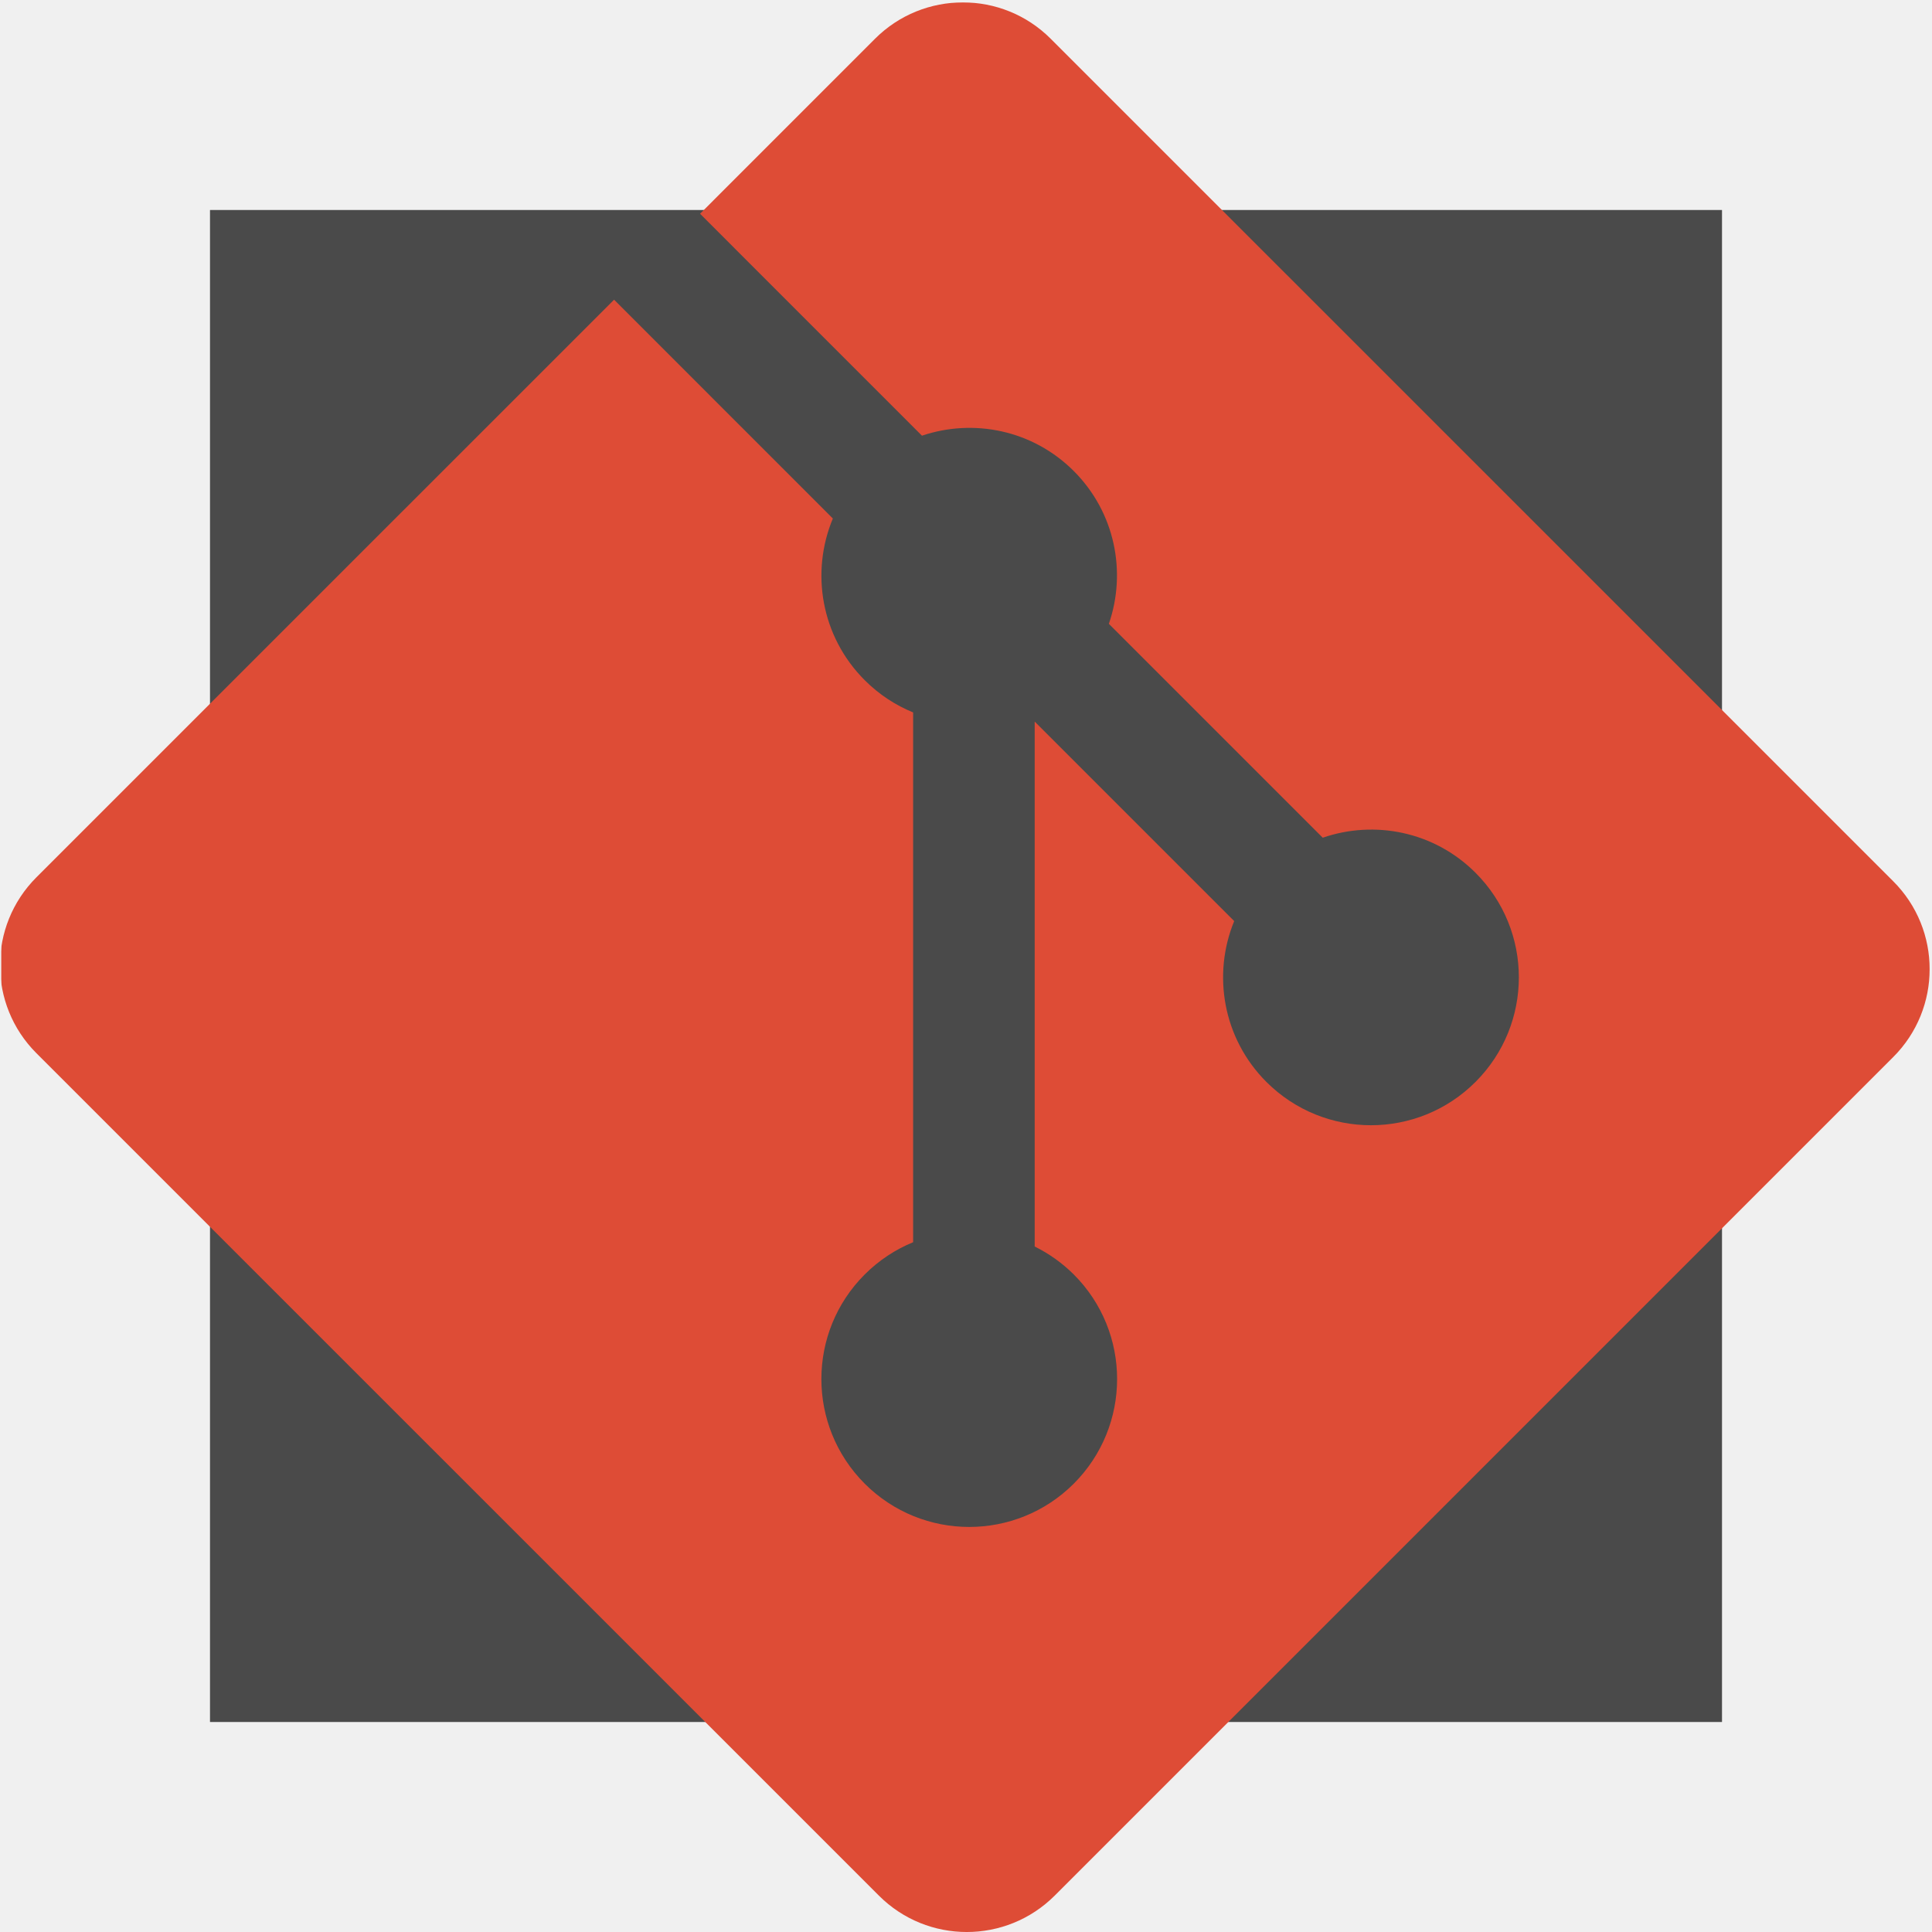
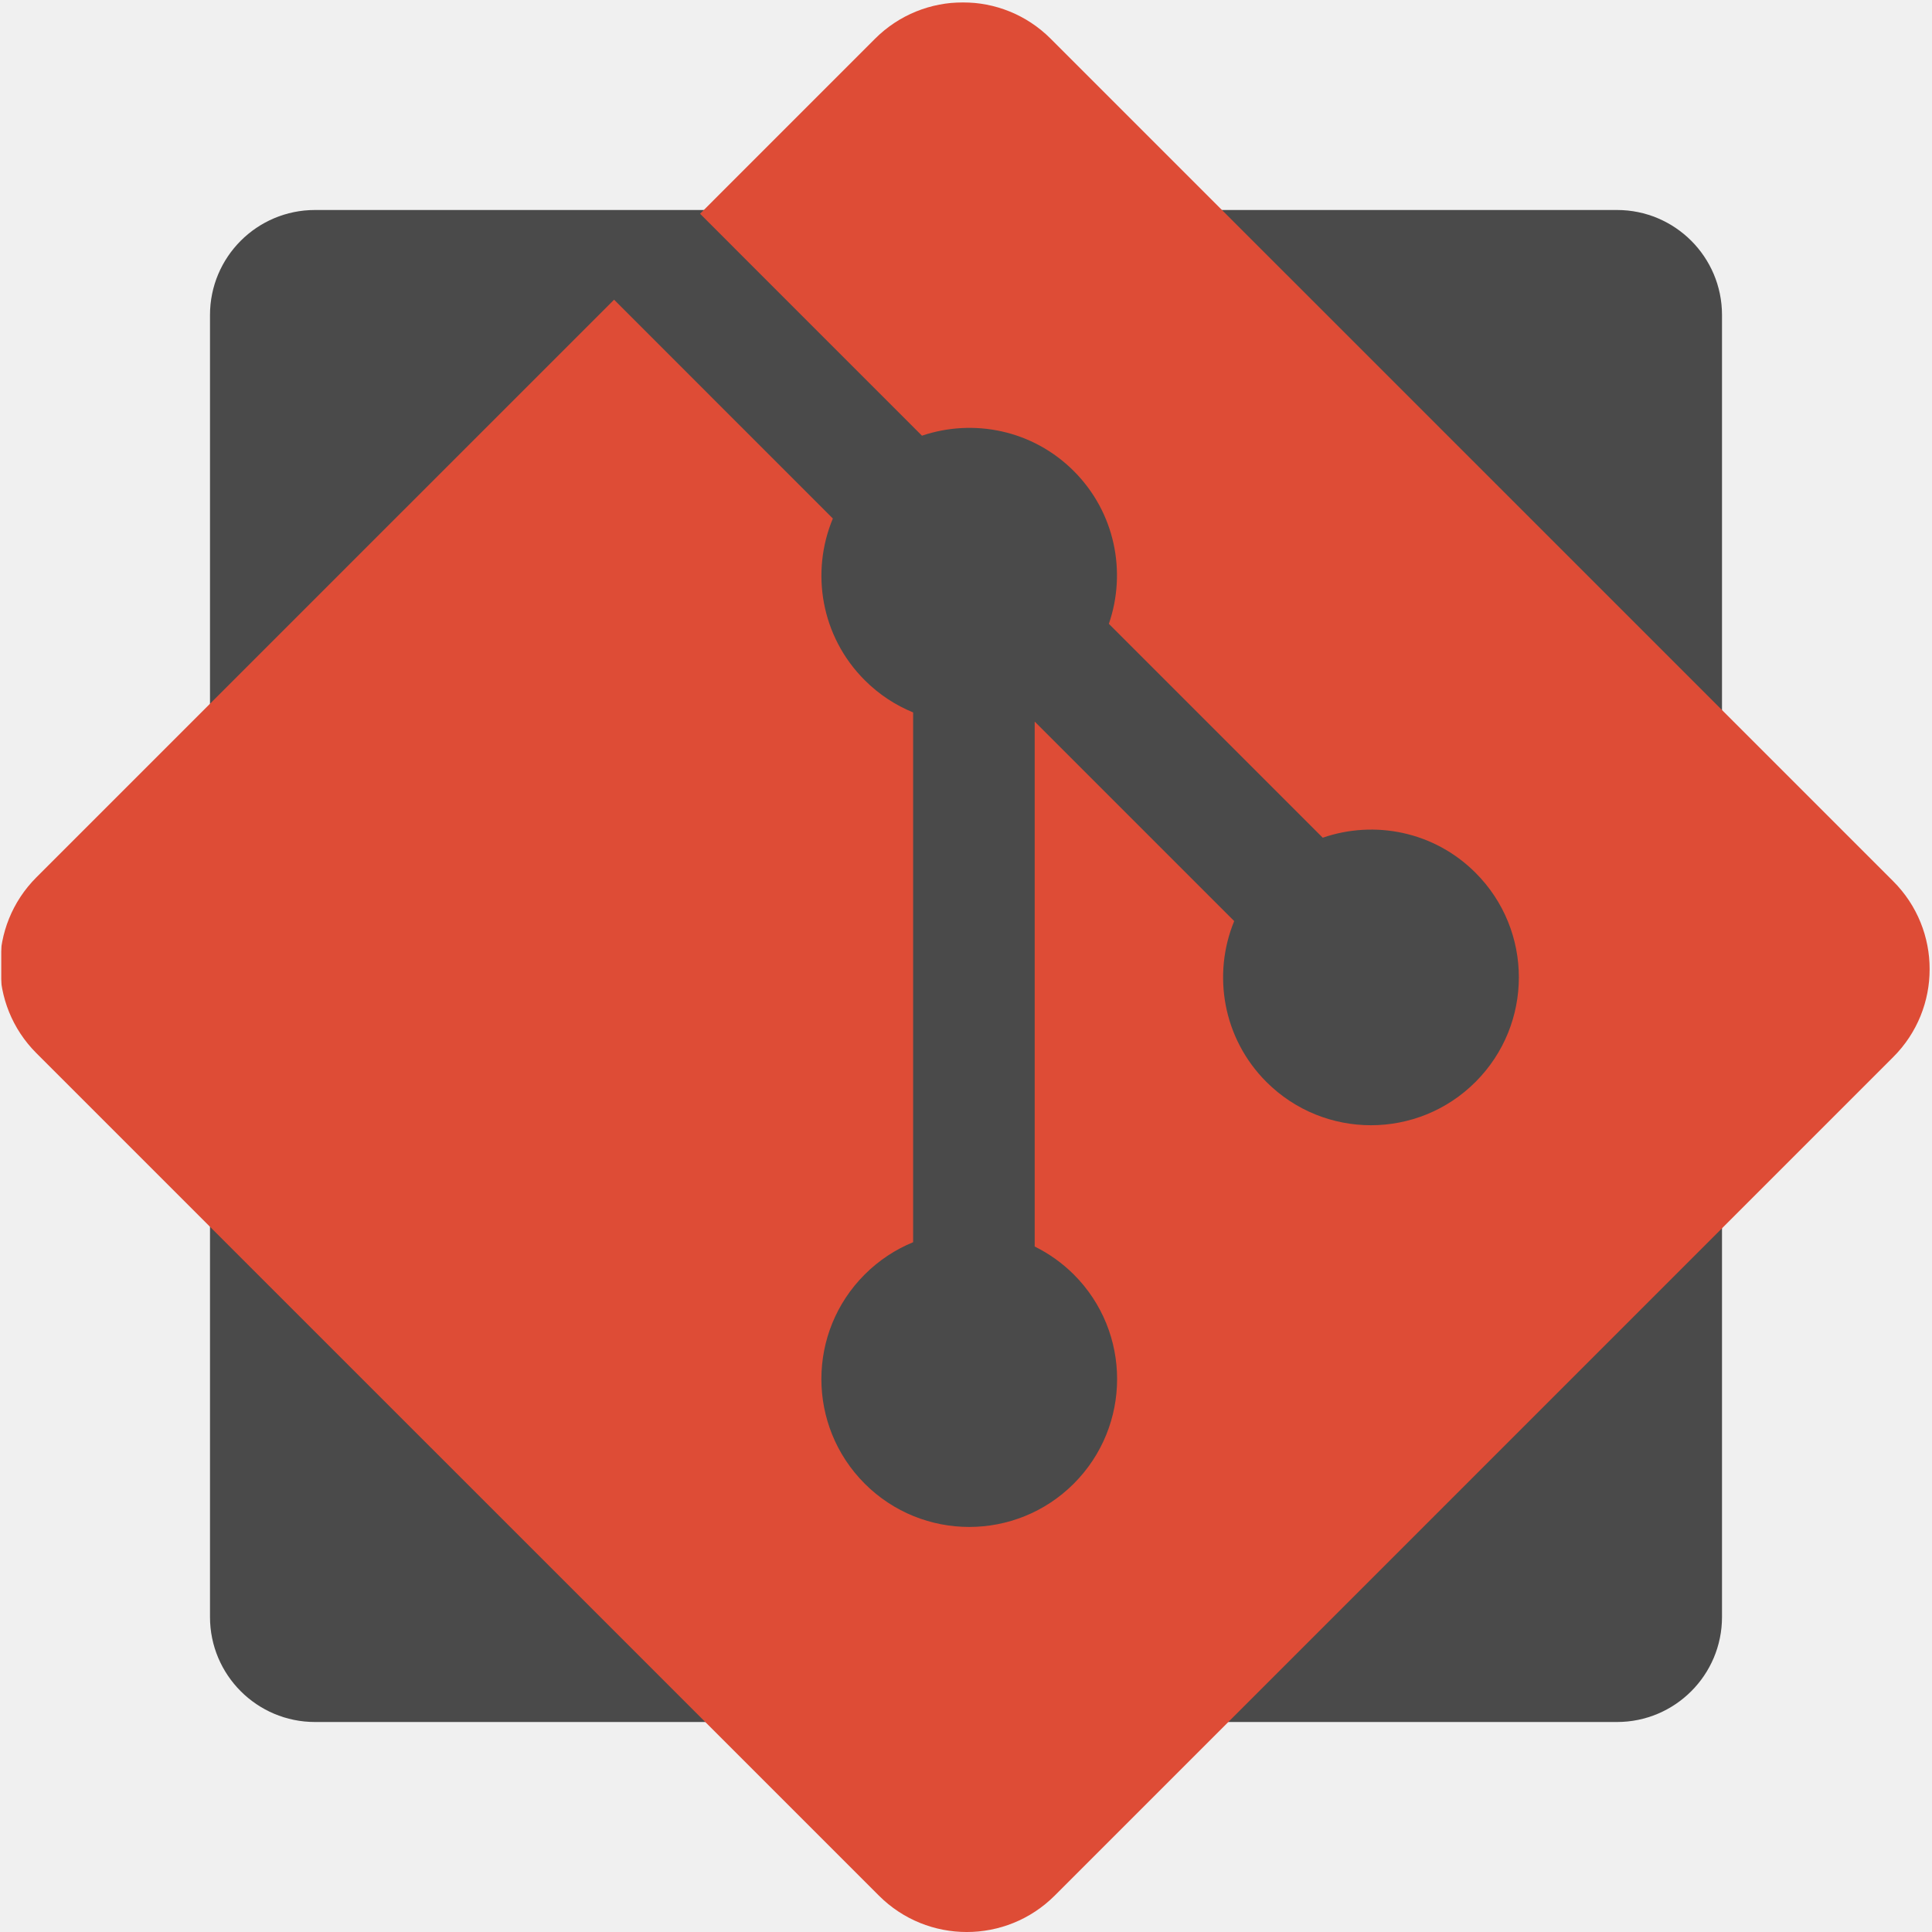
<svg xmlns="http://www.w3.org/2000/svg" xmlns:xlink="http://www.w3.org/1999/xlink" width="92px" height="92px" viewBox="0 0 92 92" version="1.1">
  <defs>
    <polygon id="path-1" points="0.06 92 0.06 0.114 91.888 0.114 91.888 92" />
  </defs>
  <g id="Page-1" stroke="none" stroke-width="1" fill="none" fill-rule="evenodd">
-     <g id="logo">
-       <rect id="Rectangle" fill="#4A4A4A" fill-rule="nonzero" x="10" y="10" width="72" height="72" />
+     <g id="Group-2">
+       <rect id="Rectangle-2" fill="#4A4A4A" x="10" y="10" width="72" height="72" rx="5" />
      <g id="Git-Icon-1788C">
        <g id="Group-Clipped">
-           <mask id="mask-2" fill="white">
-             <use xlink:href="#path-1" />
-           </mask>
-           <g id="path-2" />
-           <g id="Group" mask="url(#mask-2)" fill-rule="nonzero" fill="#DE4C36">
-             <path d="M90.154,41.965 L50.035,1.847 C47.726,-0.464 43.979,-0.464 41.666,1.847 L33.336,10.179 L43.903,20.747 C46.359,19.917 49.176,20.474 51.133,22.431 C53.102,24.401 53.653,27.241 52.803,29.706 L62.988,39.891 C65.453,39.041 68.295,39.59 70.264,41.562 C73.014,44.311 73.014,48.768 70.264,51.519 C67.512,54.271 63.056,54.271 60.303,51.519 C58.234,49.449 57.723,46.409 58.771,43.861 L49.271,34.362 L49.271,59.358 C49.941,59.69 50.574,60.133 51.133,60.69 C53.883,63.44 53.883,67.896 51.133,70.65 C48.383,73.399 43.924,73.399 41.176,70.65 C38.426,67.896 38.426,63.44 41.176,60.69 C41.855,60.011 42.643,59.497 43.482,59.153 L43.482,33.925 C42.643,33.582 41.857,33.072 41.176,32.389 C39.093,30.307 38.592,27.249 39.66,24.691 L29.242,14.271 L1.732,41.779 C-0.578,44.092 -0.578,47.839 1.732,50.15 L41.853,90.268 C44.163,92.578 47.909,92.578 50.223,90.268 L90.154,50.336 C92.466,48.025 92.466,44.275 90.154,41.965" id="Fill-1" />
+           <g>
+             <mask id="mask-2" fill="white">
+               <use xlink:href="#path-1" />
+             </mask>
+             <g id="path-1" />
+             <g id="Group" mask="url(#mask-2)" fill-rule="nonzero" fill="#DE4C36">
+               <path d="M90.154,41.965 L50.035,1.847 C47.726,-0.464 43.979,-0.464 41.666,1.847 L33.336,10.179 L43.903,20.747 C46.359,19.917 49.176,20.474 51.133,22.431 C53.102,24.401 53.653,27.241 52.803,29.706 L62.988,39.891 C65.453,39.041 68.295,39.59 70.264,41.562 C73.014,44.311 73.014,48.768 70.264,51.519 C67.512,54.271 63.056,54.271 60.303,51.519 C58.234,49.449 57.723,46.409 58.771,43.861 L49.271,34.362 L49.271,59.358 C49.941,59.69 50.574,60.133 51.133,60.69 C53.883,63.44 53.883,67.896 51.133,70.65 C48.383,73.399 43.924,73.399 41.176,70.65 C38.426,67.896 38.426,63.44 41.176,60.69 C41.855,60.011 42.643,59.497 43.482,59.153 L43.482,33.925 C42.643,33.582 41.857,33.072 41.176,32.389 C39.093,30.307 38.592,27.249 39.66,24.691 L29.242,14.271 L1.732,41.779 C-0.578,44.092 -0.578,47.839 1.732,50.15 L41.853,90.268 C44.163,92.578 47.909,92.578 50.223,90.268 L90.154,50.336 C92.466,48.025 92.466,44.275 90.154,41.965" id="Fill-1" />
+             </g>
          </g>
        </g>
      </g>
    </g>
  </g>
</svg>
